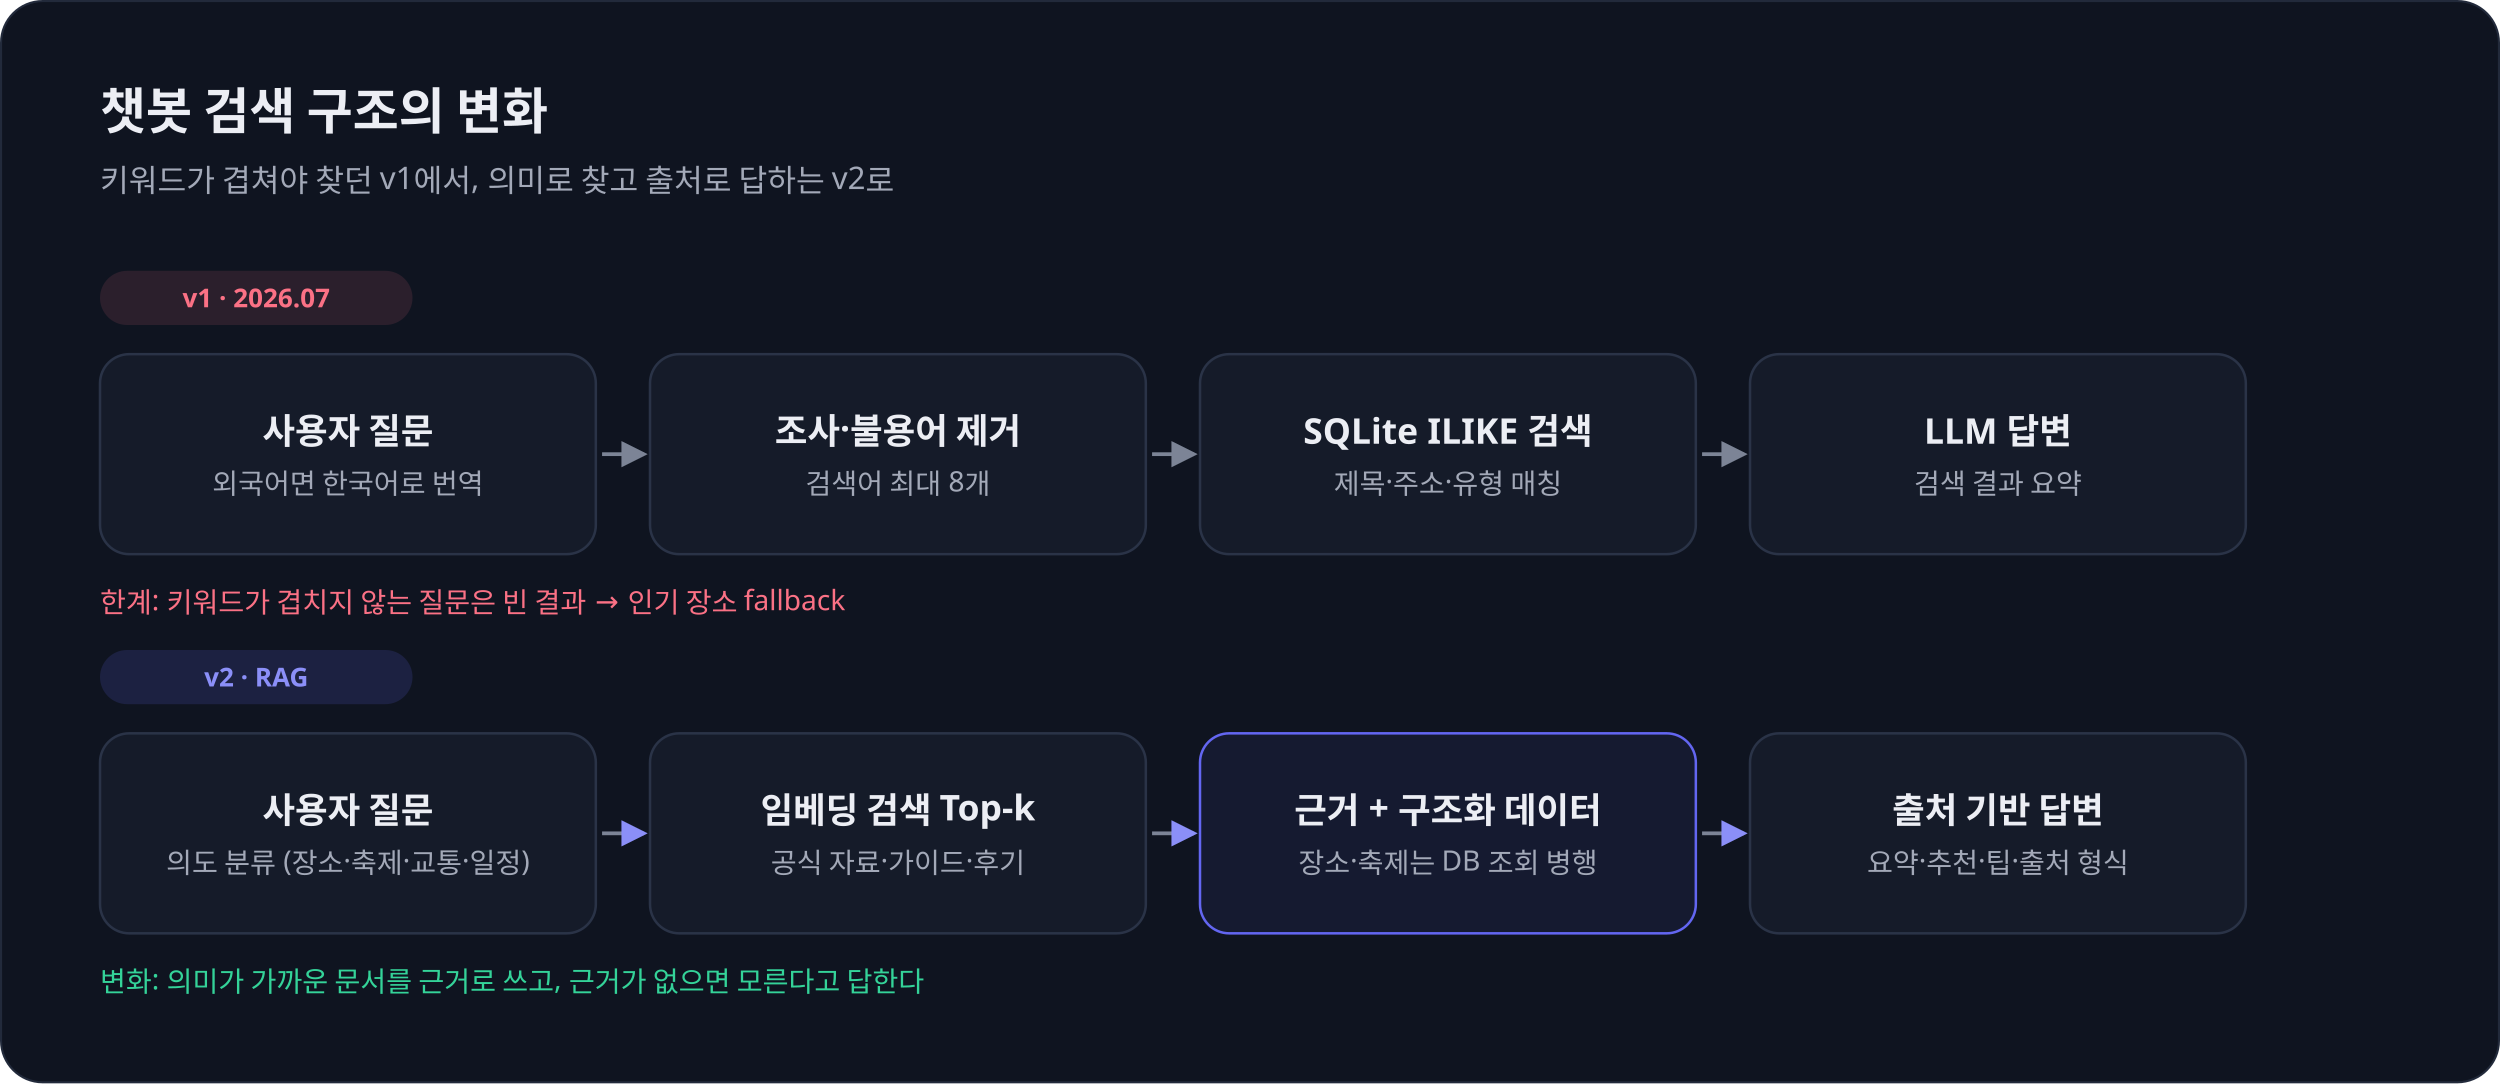
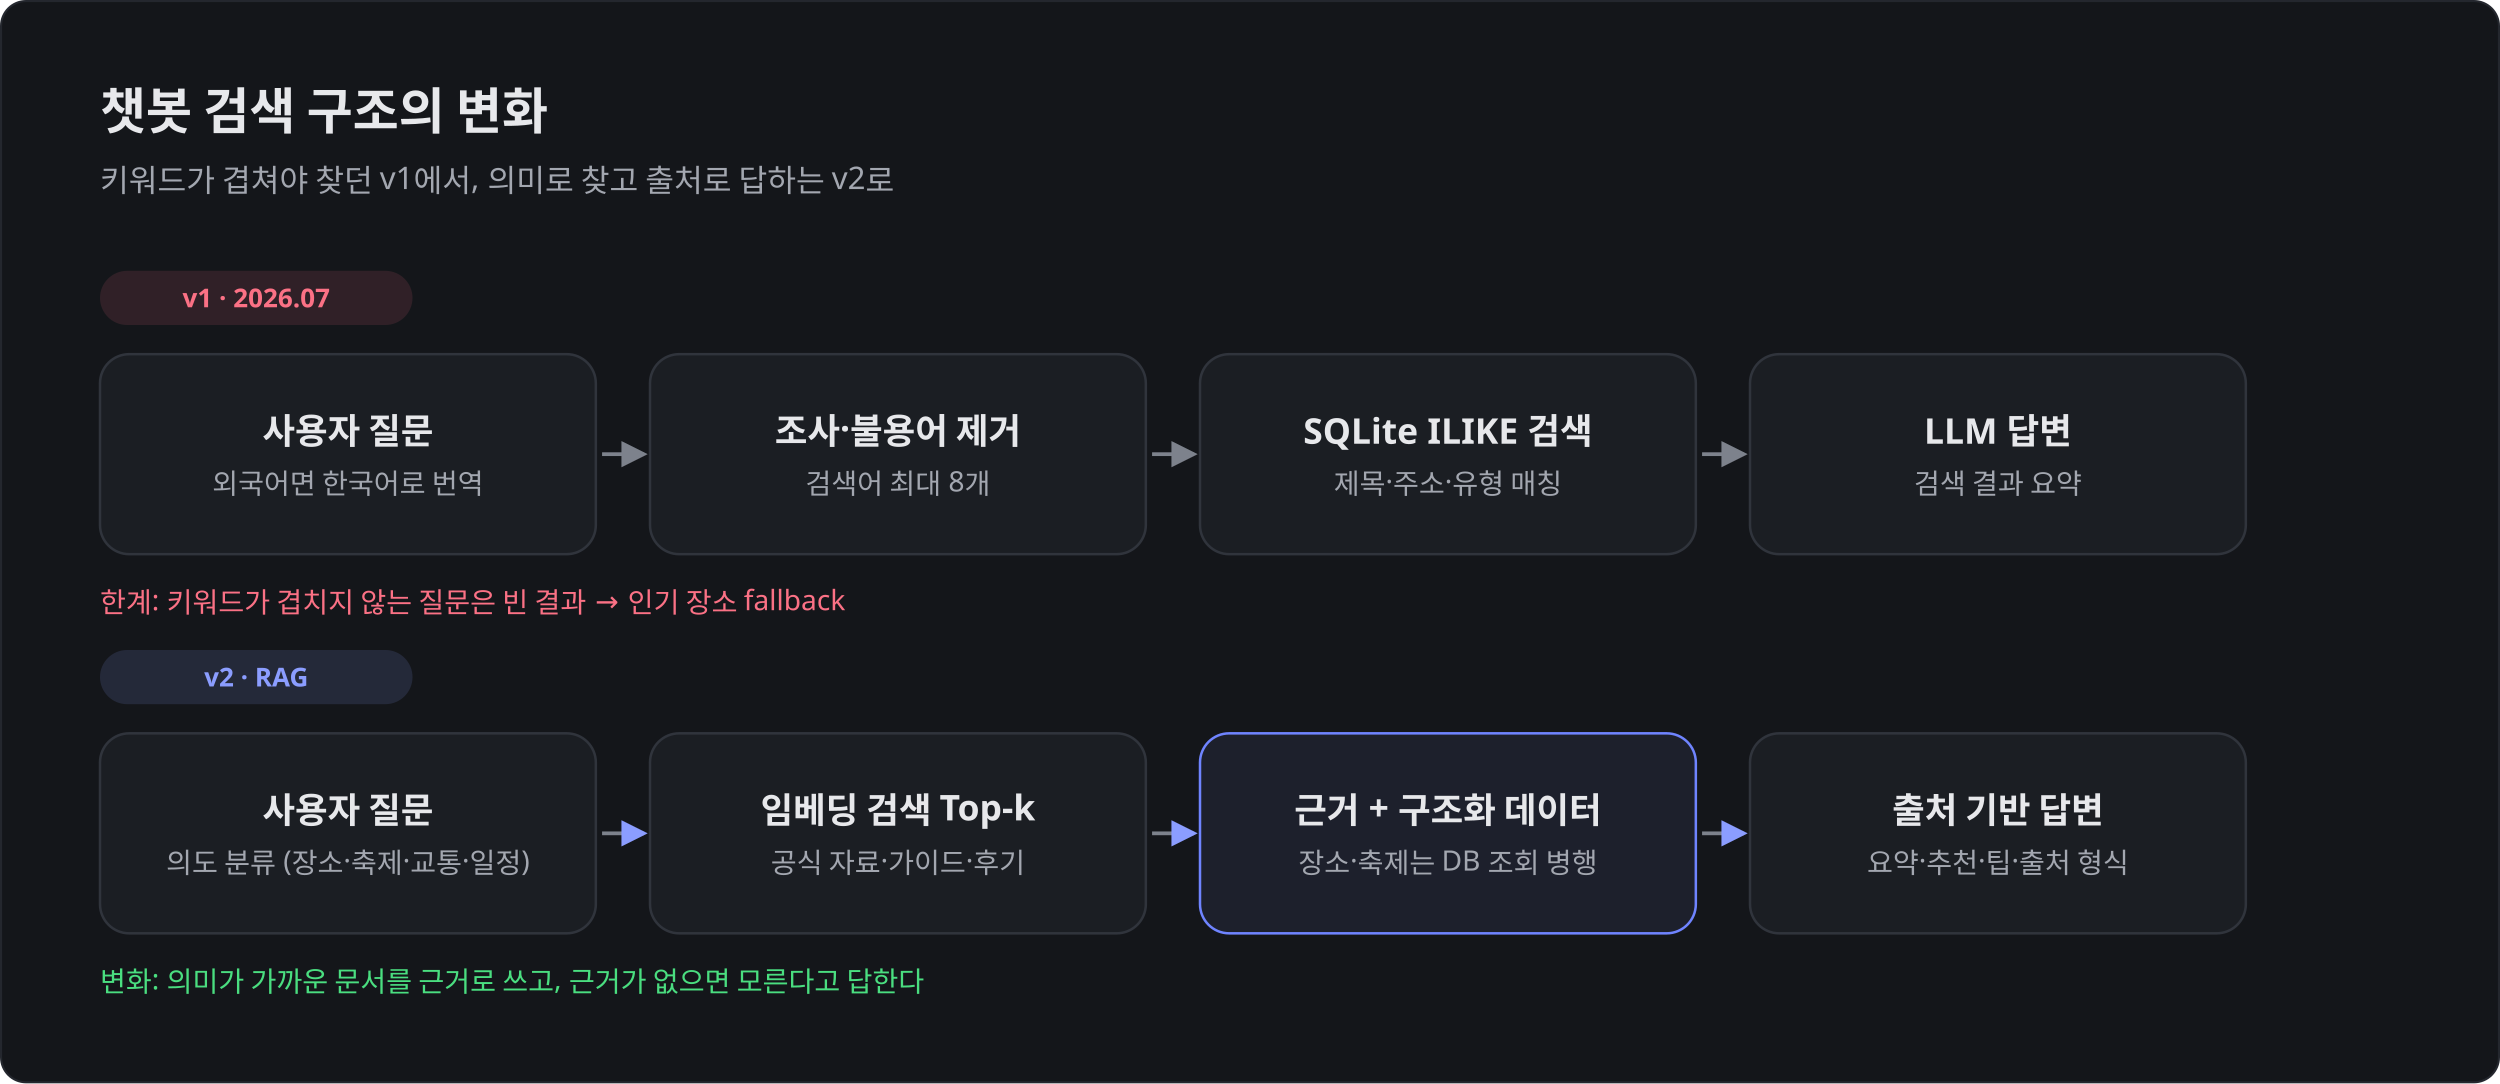
<svg xmlns="http://www.w3.org/2000/svg" viewBox="0 0 1200 520" width="1200" height="520" role="img" aria-label="Soulrip 챗봇 검색 구조 v1 대 v2">
  <defs>
    <marker id="arw" viewBox="0 0 10 10" refX="8.5" refY="5" markerWidth="7" markerHeight="7" orient="auto-start-reverse">
-       <path d="M0 0 L10 5 L0 10 z" fill="#7c8496" />
+       <path d="M0 0 L10 5 L0 10 z" fill="#7d828c" />
    </marker>
    <marker id="arwA" viewBox="0 0 10 10" refX="8.5" refY="5" markerWidth="7" markerHeight="7" orient="auto-start-reverse">
-       <path d="M0 0 L10 5 L0 10 z" fill="#8b8ff8" />
+       <path d="M0 0 L10 5 L0 10 z" fill="#8b9dff" />
    </marker>
  </defs>
-   <rect x="0.5" y="0.5" width="1199" height="519" rx="20" fill="#0f1420" stroke="#222a3b" />
+   <rect x="0.5" y="0.5" width="1199" height="519" rx="12" fill="#14161a" stroke="#24272e" />
  <g font-family="'Pretendard Variable', Pretendard, 'Apple SD Gothic Neo', 'Malgun Gothic', 'Noto Sans KR', system-ui, sans-serif">
-     <text x="48" y="62" font-size="24" font-weight="700" fill="#eceef4" text-anchor="start">챗봇 검색 구조의 변화</text>
-     <text x="48" y="92" font-size="15" font-weight="400" fill="#a3a9b8" text-anchor="start">키워드가 겹쳐야 찾던 v1에서, 의미로 찾고 출처로 답하는 v2로</text>
+     <text x="48" y="62" font-size="24" font-weight="700" fill="#e7e8eb" text-anchor="start">챗봇 검색 구조의 변화</text>
+     <text x="48" y="92" font-size="15" font-weight="400" fill="#a3a7b0" text-anchor="start">키워드가 겹쳐야 찾던 v1에서, 의미로 찾고 출처로 답하는 v2로</text>
    <rect x="48" y="130" width="150" height="26" rx="13" fill="rgba(251,113,133,0.12)" />
    <text x="123" y="147.5" font-size="12.5" font-weight="600" fill="#fb7185" text-anchor="middle">v1 · 2026.07</text>
-     <rect x="48" y="170" width="238" height="96" rx="14" fill="#151b29" stroke="#2a3347" stroke-width="1.2" />
-     <text x="167" y="213" font-size="17" font-weight="650" fill="#eceef4" text-anchor="middle">사용자 질문</text>
-     <text x="167" y="237" font-size="13.5" font-weight="400" fill="#a3a9b8" text-anchor="middle">외국어면 한국어로 번역</text>
-     <path d="M289 218 L309 218" stroke="#7c8496" stroke-width="1.8" fill="none" marker-end="url(#arw)" />
-     <rect x="312" y="170" width="238" height="96" rx="14" fill="#151b29" stroke="#2a3347" stroke-width="1.2" />
-     <text x="431" y="213" font-size="17" font-weight="650" fill="#eceef4" text-anchor="middle">조사·불용어 제거</text>
-     <text x="431" y="237" font-size="13.5" font-weight="400" fill="#a3a9b8" text-anchor="middle">검색어 최대 8개</text>
-     <path d="M553 218 L573 218" stroke="#7c8496" stroke-width="1.8" fill="none" marker-end="url(#arw)" />
-     <rect x="576" y="170" width="238" height="96" rx="14" fill="#151b29" stroke="#2a3347" stroke-width="1.2" />
-     <text x="695" y="213" font-size="17" font-weight="650" fill="#eceef4" text-anchor="middle">SQLite ILIKE 검색</text>
-     <text x="695" y="237" font-size="13.5" font-weight="400" fill="#a3a9b8" text-anchor="middle">제목·주소·유형 매칭</text>
-     <path d="M817 218 L837 218" stroke="#7c8496" stroke-width="1.8" fill="none" marker-end="url(#arw)" />
-     <rect x="840" y="170" width="238" height="96" rx="14" fill="#151b29" stroke="#2a3347" stroke-width="1.2" />
-     <text x="959" y="213" font-size="17" font-weight="650" fill="#eceef4" text-anchor="middle">LLM 답변</text>
-     <text x="959" y="237" font-size="13.5" font-weight="400" fill="#a3a9b8" text-anchor="middle">검색 결과 요약</text>
+     <rect x="48" y="170" width="238" height="96" rx="14" fill="#1b1e23" stroke="#30343c" stroke-width="1.2" />
+     <text x="167" y="213" font-size="17" font-weight="650" fill="#e7e8eb" text-anchor="middle">사용자 질문</text>
+     <text x="167" y="237" font-size="13.5" font-weight="400" fill="#a3a7b0" text-anchor="middle">외국어면 한국어로 번역</text>
+     <path d="M289 218 L309 218" stroke="#7d828c" stroke-width="1.8" fill="none" marker-end="url(#arw)" />
+     <rect x="312" y="170" width="238" height="96" rx="14" fill="#1b1e23" stroke="#30343c" stroke-width="1.2" />
+     <text x="431" y="213" font-size="17" font-weight="650" fill="#e7e8eb" text-anchor="middle">조사·불용어 제거</text>
+     <text x="431" y="237" font-size="13.5" font-weight="400" fill="#a3a7b0" text-anchor="middle">검색어 최대 8개</text>
+     <path d="M553 218 L573 218" stroke="#7d828c" stroke-width="1.8" fill="none" marker-end="url(#arw)" />
+     <rect x="576" y="170" width="238" height="96" rx="14" fill="#1b1e23" stroke="#30343c" stroke-width="1.2" />
+     <text x="695" y="213" font-size="17" font-weight="650" fill="#e7e8eb" text-anchor="middle">SQLite ILIKE 검색</text>
+     <text x="695" y="237" font-size="13.5" font-weight="400" fill="#a3a7b0" text-anchor="middle">제목·주소·유형 매칭</text>
+     <path d="M817 218 L837 218" stroke="#7d828c" stroke-width="1.8" fill="none" marker-end="url(#arw)" />
+     <rect x="840" y="170" width="238" height="96" rx="14" fill="#1b1e23" stroke="#30343c" stroke-width="1.2" />
+     <text x="959" y="213" font-size="17" font-weight="650" fill="#e7e8eb" text-anchor="middle">LLM 답변</text>
+     <text x="959" y="237" font-size="13.5" font-weight="400" fill="#a3a7b0" text-anchor="middle">검색 결과 요약</text>
    <text x="48" y="294" font-size="13.5" font-weight="400" fill="#fb7185" text-anchor="start">한계: 키워드가 겹치지 않는 질문은 빈 결과 → 인기 장소 fallback</text>
-     <rect x="48" y="312" width="150" height="26" rx="13" fill="rgba(99,102,241,0.16)" />
-     <text x="123" y="329.5" font-size="12.5" font-weight="600" fill="#8b8ff8" text-anchor="middle">v2 · RAG</text>
-     <rect x="48" y="352" width="238" height="96" rx="14" fill="#151b29" stroke="#2a3347" stroke-width="1.2" />
-     <text x="167" y="395" font-size="17" font-weight="650" fill="#eceef4" text-anchor="middle">사용자 질문</text>
-     <text x="167" y="419" font-size="13.5" font-weight="400" fill="#a3a9b8" text-anchor="middle">의도 분류 (장소·축제·교통·일정)</text>
-     <path d="M289 400 L309 400" stroke="#7c8496" stroke-width="1.8" fill="none" marker-end="url(#arwA)" />
-     <rect x="312" y="352" width="238" height="96" rx="14" fill="#151b29" stroke="#2a3347" stroke-width="1.2" />
-     <text x="431" y="395" font-size="17" font-weight="650" fill="#eceef4" text-anchor="middle">임베딩 검색 Top-k</text>
-     <text x="431" y="419" font-size="13.5" font-weight="400" fill="#a3a9b8" text-anchor="middle">공식 자료·가이드·후기</text>
-     <path d="M553 400 L573 400" stroke="#7c8496" stroke-width="1.8" fill="none" marker-end="url(#arwA)" />
-     <rect x="576" y="352" width="238" height="96" rx="14" fill="rgba(99,102,241,0.08)" stroke="#6366f1" stroke-width="1.2" />
-     <text x="695" y="395" font-size="17" font-weight="650" fill="#eceef4" text-anchor="middle">근거 + 구조화 데이터</text>
-     <text x="695" y="419" font-size="13.5" font-weight="400" fill="#a3a9b8" text-anchor="middle">장소·축제는 DB 조회 병행</text>
-     <path d="M817 400 L837 400" stroke="#7c8496" stroke-width="1.8" fill="none" marker-end="url(#arwA)" />
-     <rect x="840" y="352" width="238" height="96" rx="14" fill="#151b29" stroke="#2a3347" stroke-width="1.2" />
-     <text x="959" y="395" font-size="17" font-weight="650" fill="#eceef4" text-anchor="middle">출처 기반 답변</text>
-     <text x="959" y="419" font-size="13.5" font-weight="400" fill="#a3a9b8" text-anchor="middle">요약·추천·팁·출처 형식</text>
-     <text x="48" y="476" font-size="13.5" font-weight="400" fill="#34d399" text-anchor="start">변화: 의미가 가까운 문서를 근거로 쓰고, 근거가 없으면 모른다고 답한다</text>
+     <rect x="48" y="312" width="150" height="26" rx="13" fill="rgba(139,157,255,0.14)" />
+     <text x="123" y="329.5" font-size="12.5" font-weight="600" fill="#8b9dff" text-anchor="middle">v2 · RAG</text>
+     <rect x="48" y="352" width="238" height="96" rx="14" fill="#1b1e23" stroke="#30343c" stroke-width="1.2" />
+     <text x="167" y="395" font-size="17" font-weight="650" fill="#e7e8eb" text-anchor="middle">사용자 질문</text>
+     <text x="167" y="419" font-size="13.5" font-weight="400" fill="#a3a7b0" text-anchor="middle">의도 분류 (장소·축제·교통·일정)</text>
+     <path d="M289 400 L309 400" stroke="#7d828c" stroke-width="1.8" fill="none" marker-end="url(#arwA)" />
+     <rect x="312" y="352" width="238" height="96" rx="14" fill="#1b1e23" stroke="#30343c" stroke-width="1.2" />
+     <text x="431" y="395" font-size="17" font-weight="650" fill="#e7e8eb" text-anchor="middle">임베딩 검색 Top-k</text>
+     <text x="431" y="419" font-size="13.5" font-weight="400" fill="#a3a7b0" text-anchor="middle">공식 자료·가이드·후기</text>
+     <path d="M553 400 L573 400" stroke="#7d828c" stroke-width="1.8" fill="none" marker-end="url(#arwA)" />
+     <rect x="576" y="352" width="238" height="96" rx="14" fill="rgba(139,157,255,0.08)" stroke="#6f84ff" stroke-width="1.2" />
+     <text x="695" y="395" font-size="17" font-weight="650" fill="#e7e8eb" text-anchor="middle">근거 + 구조화 데이터</text>
+     <text x="695" y="419" font-size="13.5" font-weight="400" fill="#a3a7b0" text-anchor="middle">장소·축제는 DB 조회 병행</text>
+     <path d="M817 400 L837 400" stroke="#7d828c" stroke-width="1.8" fill="none" marker-end="url(#arwA)" />
+     <rect x="840" y="352" width="238" height="96" rx="14" fill="#1b1e23" stroke="#30343c" stroke-width="1.2" />
+     <text x="959" y="395" font-size="17" font-weight="650" fill="#e7e8eb" text-anchor="middle">출처 기반 답변</text>
+     <text x="959" y="419" font-size="13.5" font-weight="400" fill="#a3a7b0" text-anchor="middle">요약·추천·팁·출처 형식</text>
+     <text x="48" y="476" font-size="13.5" font-weight="400" fill="#4ade80" text-anchor="start">변화: 의미가 가까운 문서를 근거로 쓰고, 근거가 없으면 모른다고 답한다</text>
  </g>
</svg>
